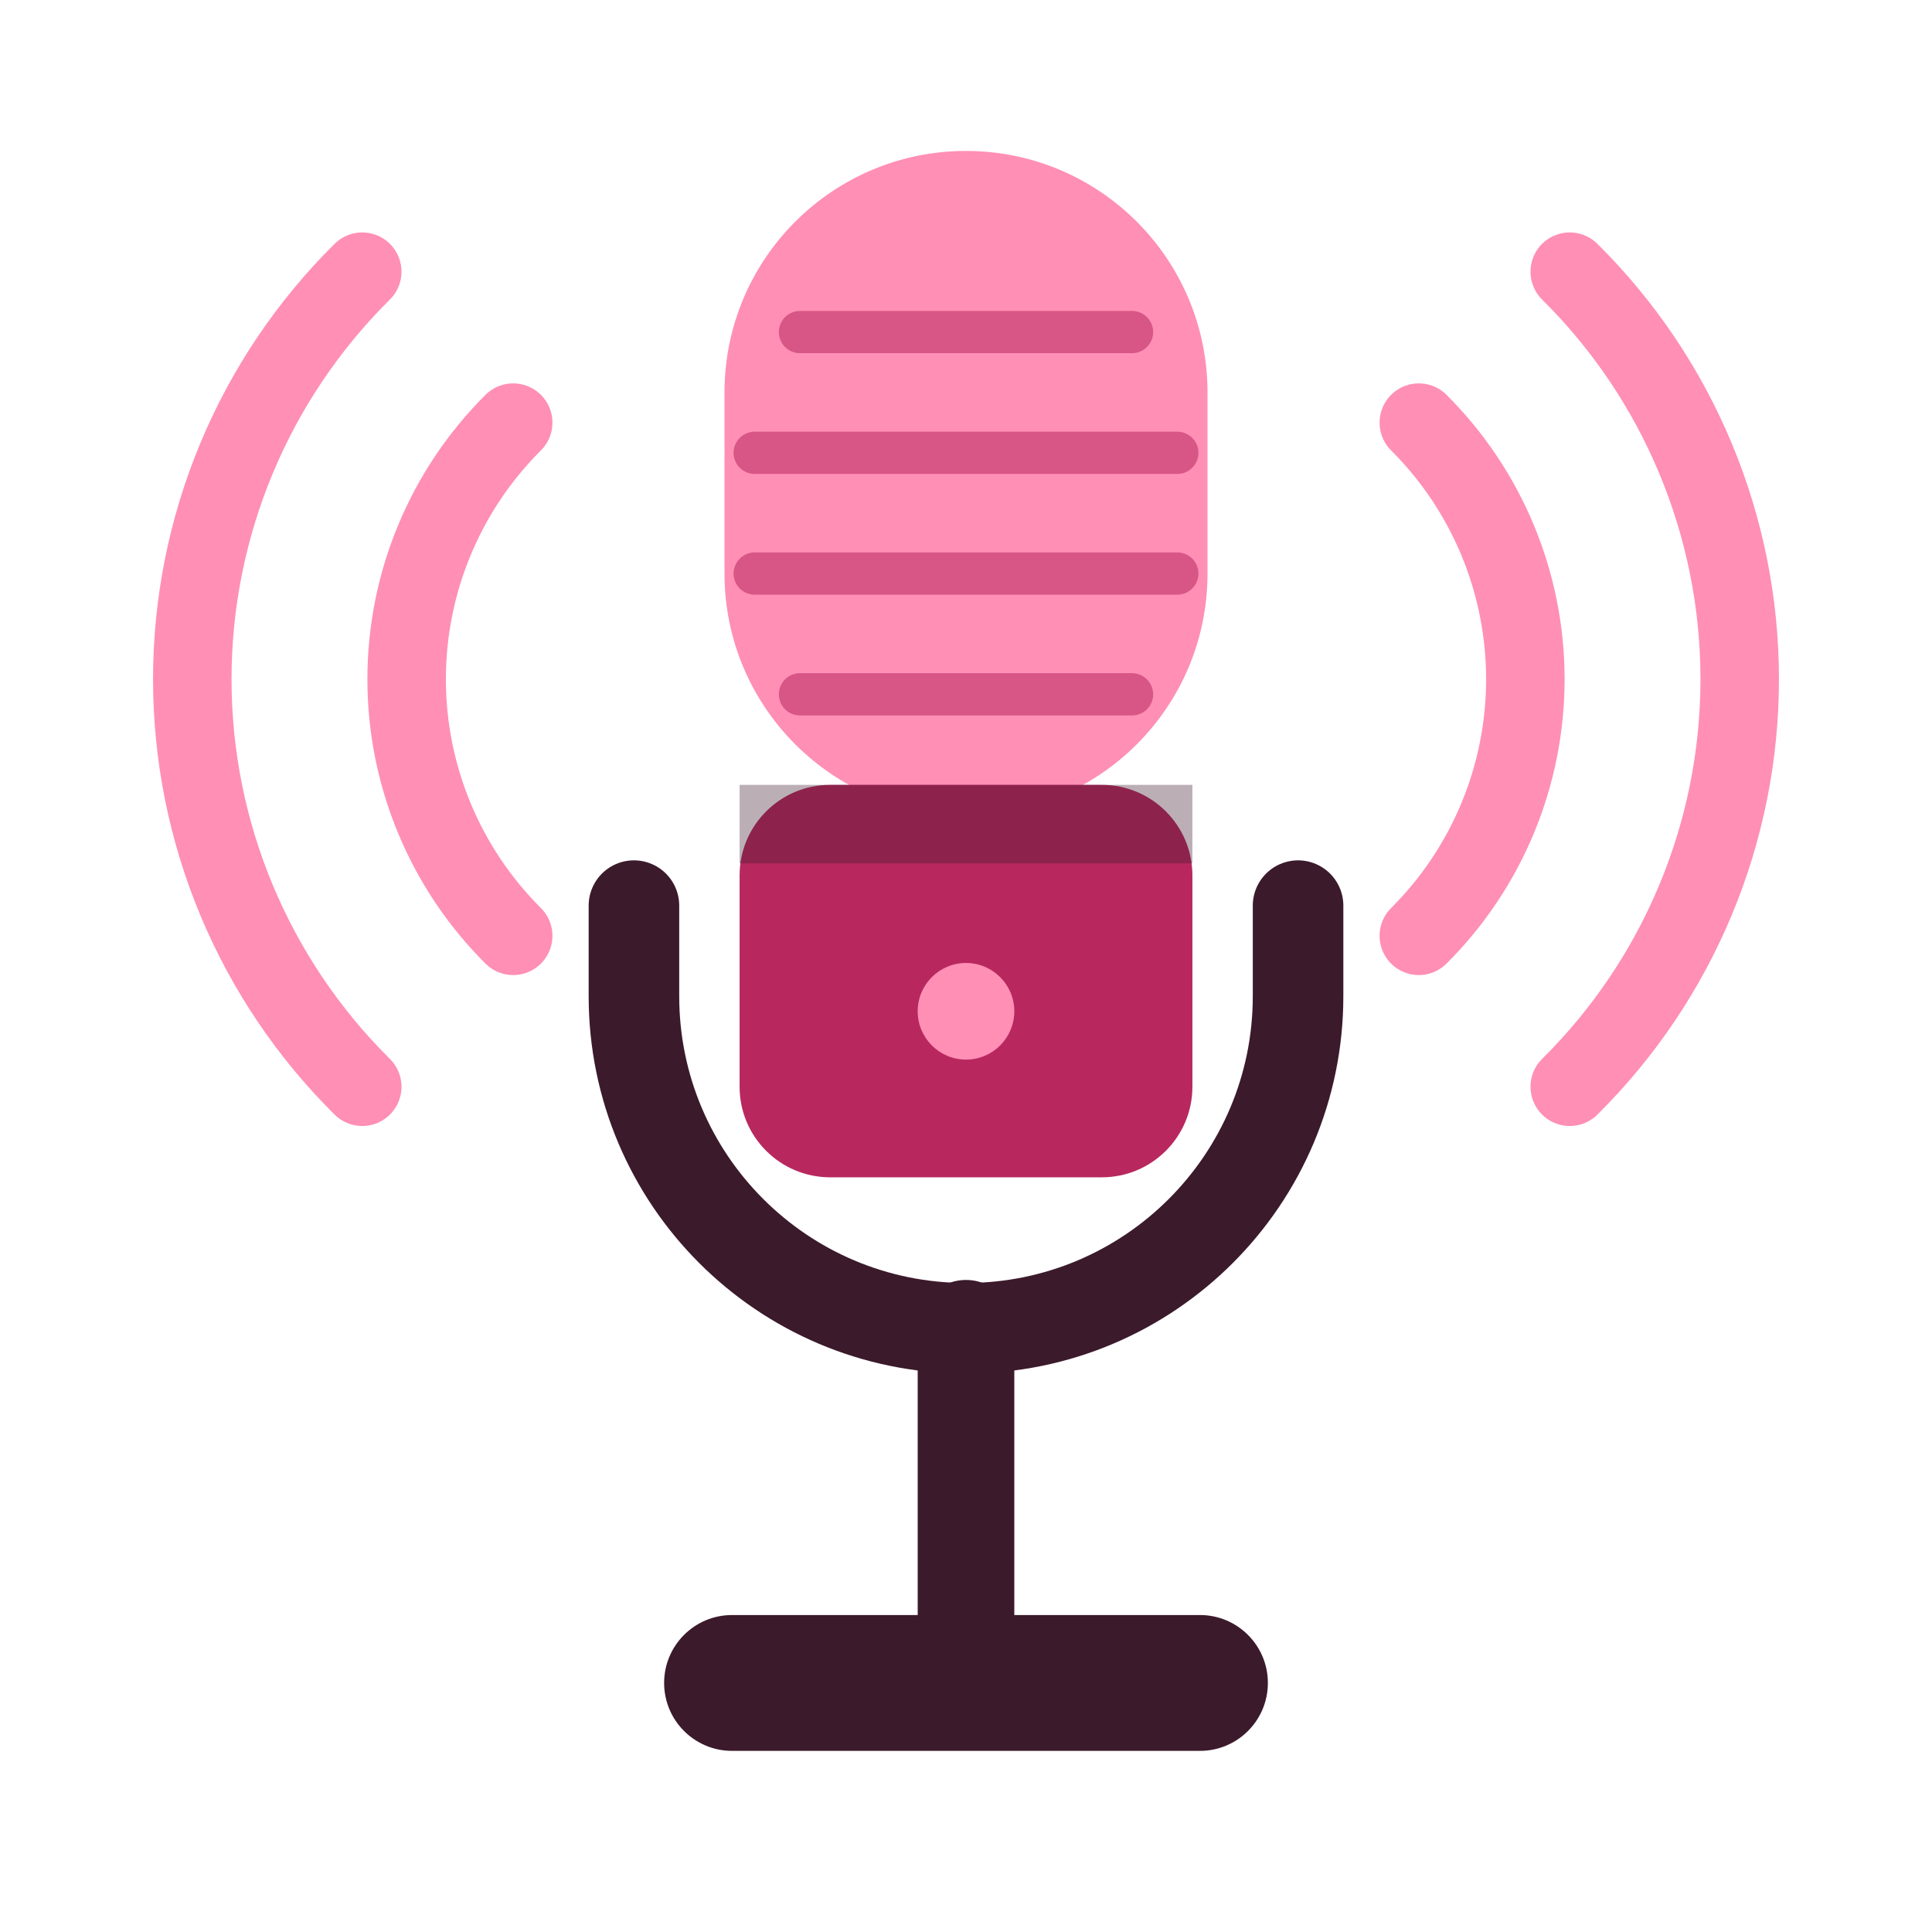
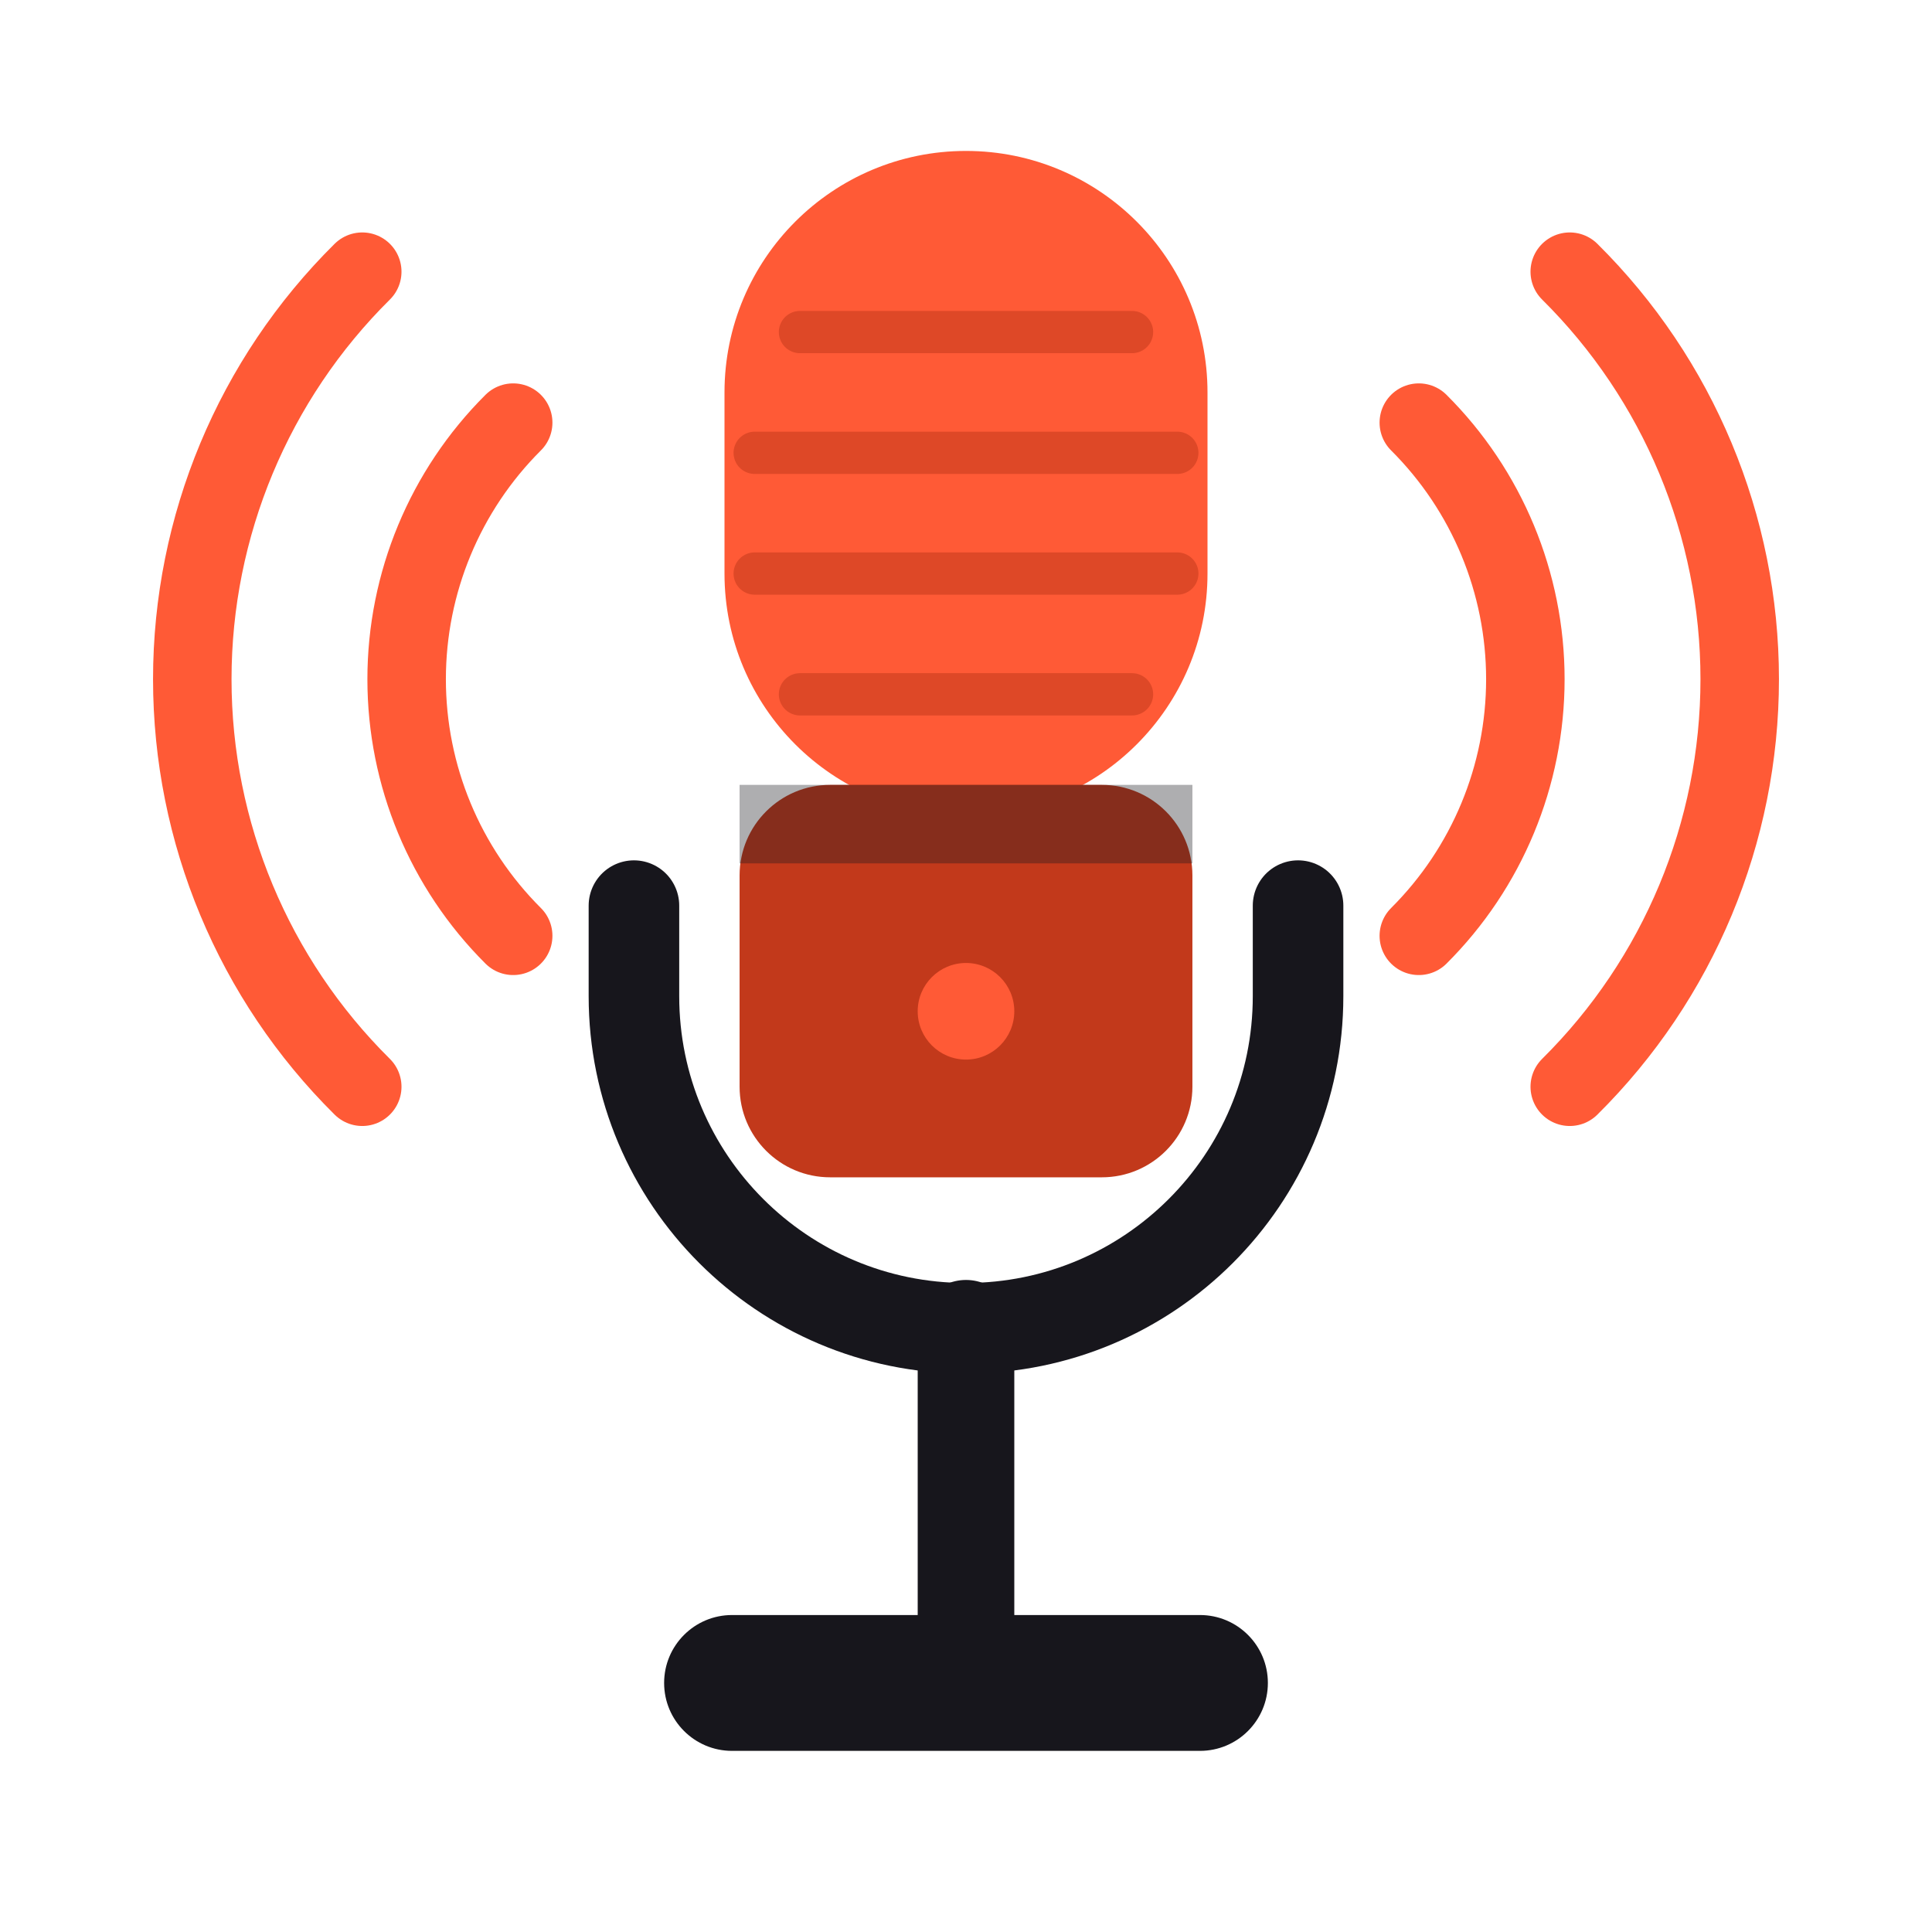
<svg xmlns="http://www.w3.org/2000/svg" viewBox="0 0 64 64">
-   <g fill="none" stroke="#ff8fb5" stroke-width="2.6" stroke-linecap="round">
+   <g fill="none" stroke="#ff5a36" stroke-width="2.6" stroke-linecap="round">
    <path d="M47 14a12 12 0 0 1 0 17" />
    <path d="M52 9a19 19 0 0 1 0 27" />
    <path d="M17 14a12 12 0 0 0 0 17" />
    <path d="M12 9a19 19 0 0 0 0 27" />
  </g>
-   <path d="M21 30v3a11 11 0 0 0 22 0v-3" fill="none" stroke="#3b1a2b" stroke-width="3" stroke-linecap="round" />
-   <path d="M32 44v10" stroke="#3b1a2b" stroke-width="3.2" stroke-linecap="round" />
-   <rect x="22" y="53.5" width="20" height="4.5" rx="2.25" fill="#3b1a2b" />
-   <rect x="24" y="5" width="16" height="22" rx="8" fill="#ff8fb5" />
-   <g stroke="#b8285f" stroke-width="1.4" stroke-linecap="round" opacity=".55">
+   <path d="M21 30v3a11 11 0 0 0 22 0v-3" fill="none" stroke="#17161c" stroke-width="3" stroke-linecap="round" />
+   <path d="M32 44v10" stroke="#17161c" stroke-width="3.2" stroke-linecap="round" />
+   <rect x="22" y="53.5" width="20" height="4.5" rx="2.25" fill="#17161c" />
+   <rect x="24" y="5" width="16" height="22" rx="8" fill="#ff5a36" />
+   <g stroke="#c2391b" stroke-width="1.4" stroke-linecap="round" opacity=".55">
    <path d="M26.5 11h11M25 15h14M25 19h14M26.5 23h11" />
  </g>
-   <rect x="24.5" y="26" width="15" height="13" rx="3" fill="#b8285f" />
-   <rect x="24.5" y="26" width="15" height="2.6" fill="#3b1a2b" opacity=".35" />
-   <circle cx="32" cy="33.5" r="1.6" fill="#ff8fb5" />
+   <rect x="24.5" y="26" width="15" height="13" rx="3" fill="#c2391b" />
+   <rect x="24.5" y="26" width="15" height="2.6" fill="#17161c" opacity=".35" />
+   <circle cx="32" cy="33.5" r="1.6" fill="#ff5a36" />
</svg>
